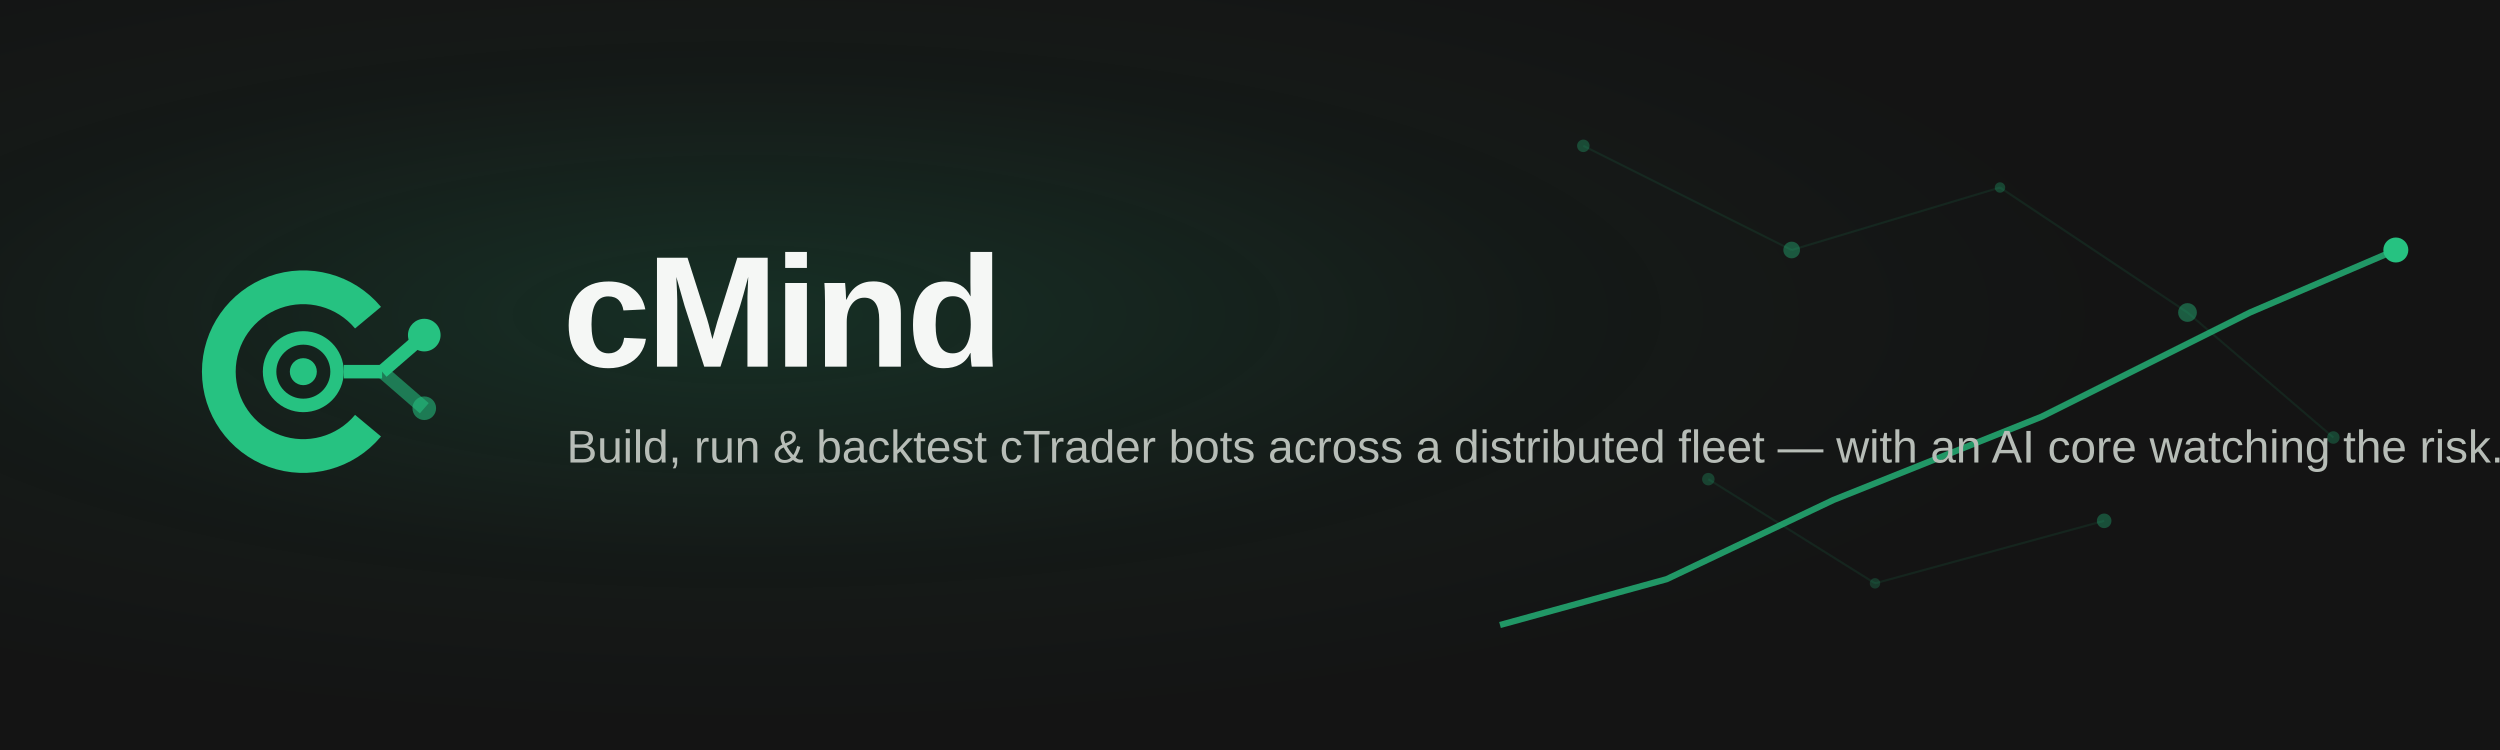
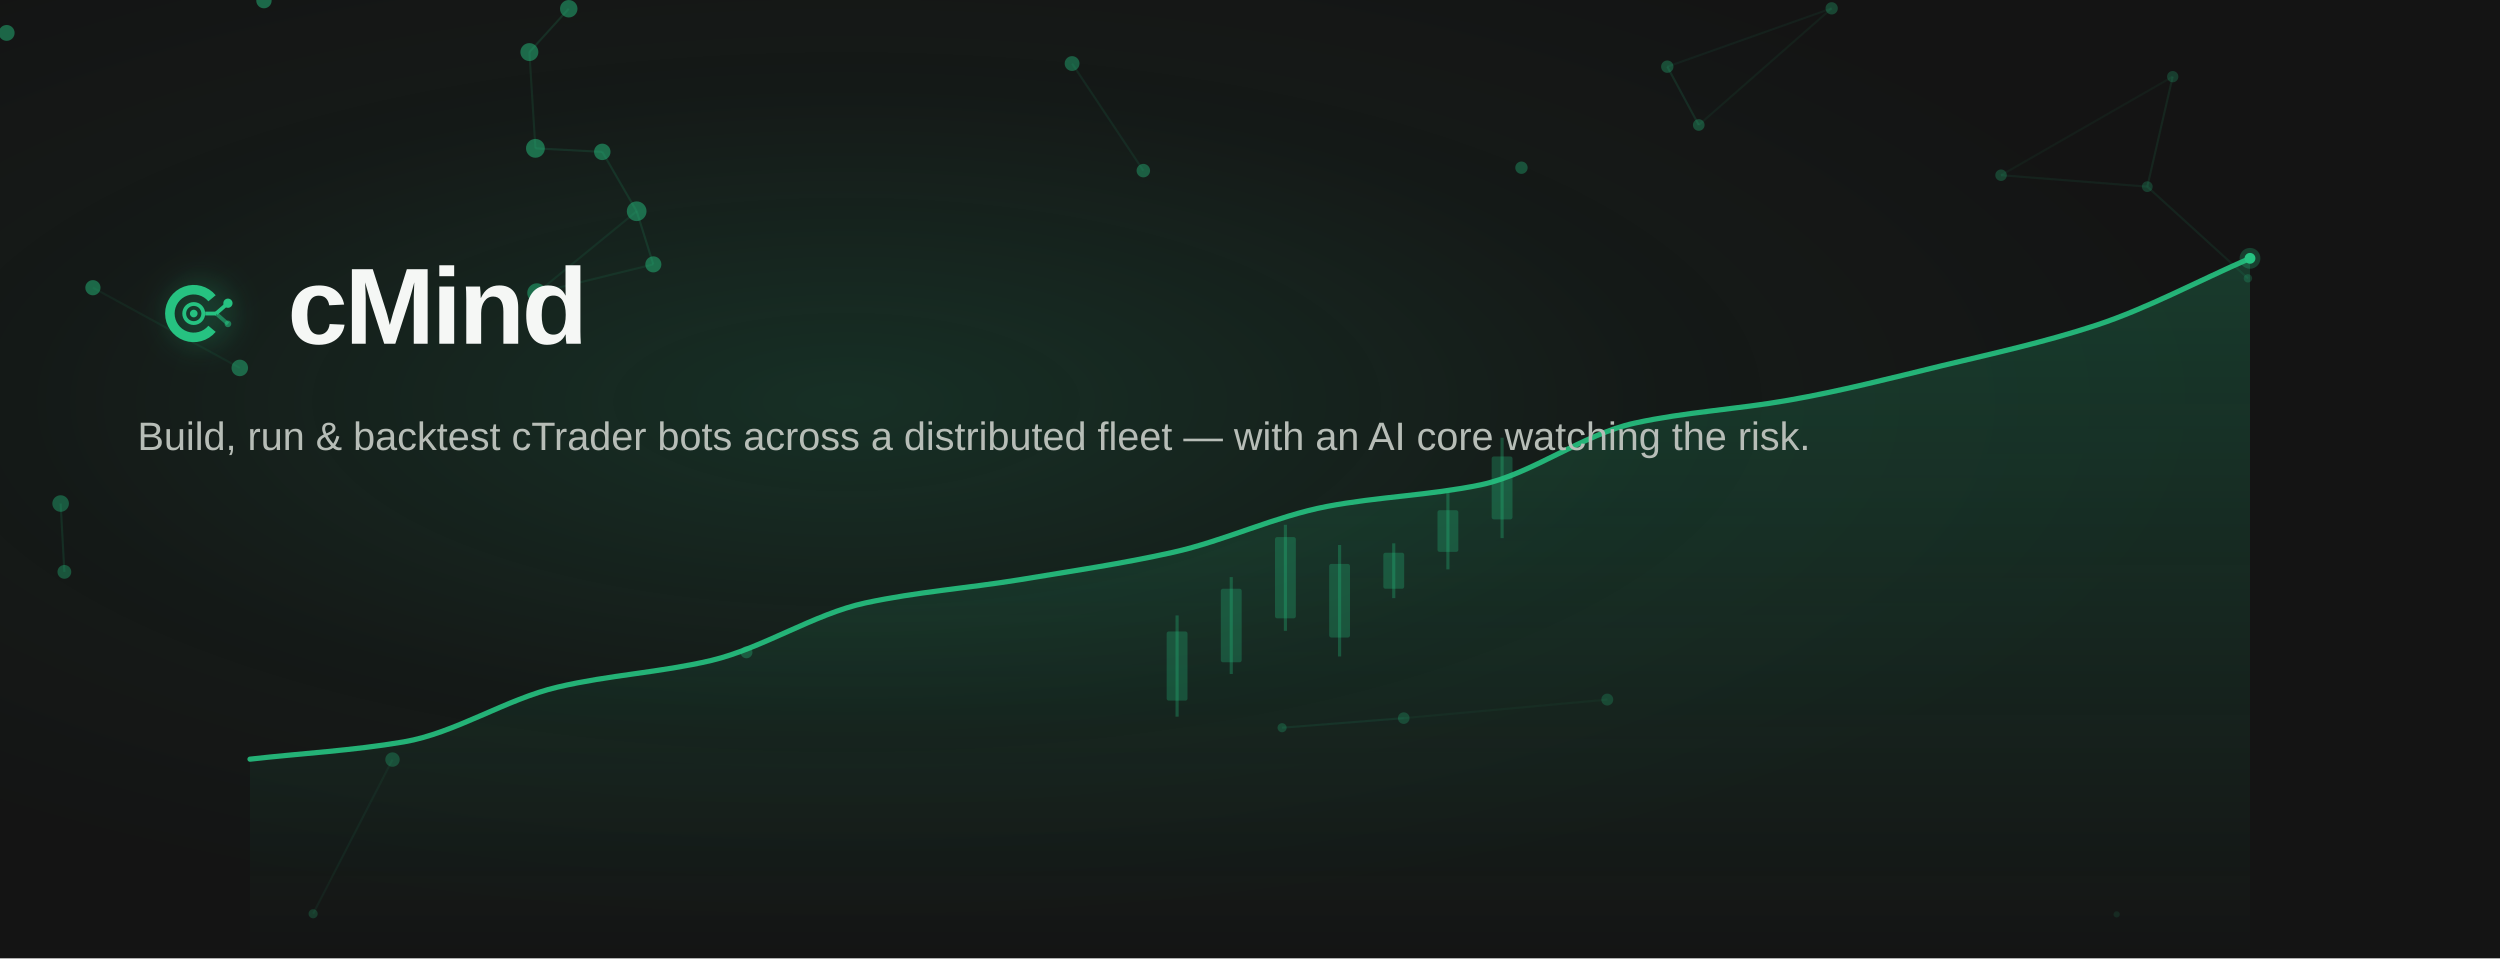
- <svg xmlns="http://www.w3.org/2000/svg" viewBox="0 0 1200 360" width="1200" height="360" role="img" aria-label="cMind">
+ <svg xmlns="http://www.w3.org/2000/svg" viewBox="0 0 1200 460" width="1200" height="460" role="img" aria-label="cMind — build, run &amp; backtest cTrader bots across a distributed fleet, with an AI core watching the risk.">
  <defs>
-     <radialGradient id="glow" cx="30%" cy="42%" r="55%">
+     <radialGradient id="rmGlow" cx="34%" cy="42%" r="55%">
      <stop offset="0%" stop-color="#26C281" stop-opacity="0.16" />
      <stop offset="60%" stop-color="#26C281" stop-opacity="0.03" />
      <stop offset="100%" stop-color="#26C281" stop-opacity="0" />
    </radialGradient>
    <linearGradient id="curveFill" x1="0" y1="0" x2="0" y2="1">
-       <stop offset="0%" stop-color="#26C281" stop-opacity="0.18" />
+       <stop offset="0%" stop-color="#26C281" stop-opacity="0.22" />
      <stop offset="100%" stop-color="#26C281" stop-opacity="0" />
    </linearGradient>
  </defs>
-   <rect width="1200" height="360" fill="#141414" />
-   <rect width="1200" height="360" fill="url(#glow)" />
-   <g stroke="#26C281" stroke-opacity="0.10">
-     <line x1="760" y1="70" x2="860" y2="120" />
-     <line x1="860" y1="120" x2="960" y2="90" />
-     <line x1="960" y1="90" x2="1050" y2="150" />
-     <line x1="820" y1="230" x2="900" y2="280" />
-     <line x1="900" y1="280" x2="1010" y2="250" />
-     <line x1="1050" y1="150" x2="1120" y2="210" />
+   <rect width="1200" height="460" fill="#141414" />
+   <rect width="1200" height="460" fill="url(#rmGlow)" />
+   <g stroke="#26C281">
+     <line x1="313.6" y1="126.9" x2="305.6" y2="101.4" stroke-opacity="0.138" />
+     <line x1="313.6" y1="126.9" x2="257.7" y2="140.6" stroke-opacity="0.102" />
+     <line x1="257.7" y1="140.6" x2="305.6" y2="101.4" stroke-opacity="0.097" />
+     <line x1="960.5" y1="84.1" x2="1030.7" y2="89.6" stroke-opacity="0.087" />
+     <line x1="960.5" y1="84.1" x2="1042.9" y2="36.8" stroke-opacity="0.057" />
+     <line x1="800.3" y1="32" x2="815.4" y2="60" stroke-opacity="0.132" />
+     <line x1="800.3" y1="32" x2="879.2" y2="4" stroke-opacity="0.071" />
+     <line x1="548.8" y1="81.9" x2="514.6" y2="30.5" stroke-opacity="0.097" />
+     <line x1="1042.9" y1="36.8" x2="1030.7" y2="89.6" stroke-opacity="0.106" />
+     <line x1="879.2" y1="4" x2="815.4" y2="60" stroke-opacity="0.069" />
+     <line x1="115.1" y1="176.6" x2="44.6" y2="138.1" stroke-opacity="0.075" />
+     <line x1="29.1" y1="241.7" x2="30.9" y2="274.5" stroke-opacity="0.131" />
+     <line x1="257" y1="71.2" x2="289.1" y2="72.9" stroke-opacity="0.132" />
+     <line x1="257" y1="71.2" x2="254.1" y2="25" stroke-opacity="0.115" />
+     <line x1="305.6" y1="101.4" x2="289.1" y2="72.9" stroke-opacity="0.131" />
+     <line x1="188.4" y1="364.6" x2="150.3" y2="438.6" stroke-opacity="0.071" />
+     <line x1="615.4" y1="349.3" x2="673.8" y2="344.7" stroke-opacity="0.101" />
+     <line x1="771.5" y1="335.8" x2="673.8" y2="344.7" stroke-opacity="0.054" />
+     <line x1="254.1" y1="25" x2="273" y2="4.2" stroke-opacity="0.137" />
+     <line x1="1030.7" y1="89.6" x2="1079" y2="133.6" stroke-opacity="0.093" />
  </g>
  <g fill="#26C281">
-     <circle cx="760" cy="70" r="3" fill-opacity="0.30" />
-     <circle cx="860" cy="120" r="4" fill-opacity="0.38" />
-     <circle cx="960" cy="90" r="2.5" fill-opacity="0.28" />
-     <circle cx="1050" cy="150" r="4.5" fill-opacity="0.42" />
-     <circle cx="820" cy="230" r="3" fill-opacity="0.26" />
-     <circle cx="900" cy="280" r="2.5" fill-opacity="0.22" />
-     <circle cx="1010" cy="250" r="3.5" fill-opacity="0.34" />
-     <circle cx="1120" cy="210" r="3" fill-opacity="0.28" />
+     <circle cx="313.6" cy="126.9" r="3.86" fill-opacity="0.47" />
+     <circle cx="257.7" cy="140.6" r="4.62" fill-opacity="0.47" />
+     <circle cx="960.5" cy="84.1" r="2.76" fill-opacity="0.27" />
+     <circle cx="800.3" cy="32" r="2.97" fill-opacity="0.32" />
+     <circle cx="548.8" cy="81.9" r="3.24" fill-opacity="0.4" />
+     <circle cx="1042.9" cy="36.8" r="2.71" fill-opacity="0.24" />
+     <circle cx="879.2" cy="4" r="2.95" fill-opacity="0.29" />
+     <circle cx="115.1" cy="176.6" r="3.97" fill-opacity="0.45" />
+     <circle cx="29.1" cy="241.7" r="3.98" fill-opacity="0.39" />
+     <circle cx="514.6" cy="30.5" r="3.56" fill-opacity="0.41" />
+     <circle cx="257" cy="71.2" r="4.52" fill-opacity="0.5" />
+     <circle cx="305.6" cy="101.4" r="4.73" fill-opacity="0.48" />
+     <circle cx="188.4" cy="364.6" r="3.46" fill-opacity="0.29" />
+     <circle cx="44.6" cy="138.1" r="3.65" fill-opacity="0.47" />
+     <circle cx="30.9" cy="274.5" r="3.31" fill-opacity="0.36" />
+     <circle cx="815.4" cy="60" r="2.8" fill-opacity="0.32" />
+     <circle cx="615.4" cy="349.3" r="2.18" fill-opacity="0.25" />
+     <circle cx="3.2" cy="15.8" r="3.81" fill-opacity="0.47" />
+     <circle cx="150.3" cy="438.6" r="2.19" fill-opacity="0.22" />
+     <circle cx="1016" cy="438.9" r="1.51" fill-opacity="0.11" />
+     <circle cx="126.7" cy="0.3" r="3.69" fill-opacity="0.48" />
+     <circle cx="771.5" cy="335.8" r="2.86" fill-opacity="0.23" />
+     <circle cx="289.1" cy="72.9" r="3.95" fill-opacity="0.49" />
+     <circle cx="358.3" cy="313.1" r="2.87" fill-opacity="0.32" />
+     <circle cx="254.1" cy="25" r="4.31" fill-opacity="0.48" />
+     <circle cx="273" cy="4.2" r="4.19" fill-opacity="0.47" />
+     <circle cx="1030.7" cy="89.6" r="2.58" fill-opacity="0.24" />
+     <circle cx="730.3" cy="80.5" r="2.97" fill-opacity="0.34" />
+     <circle cx="673.8" cy="344.7" r="2.78" fill-opacity="0.25" />
+     <circle cx="1079" cy="133.6" r="2.01" fill-opacity="0.22" />
  </g>
-   <polyline points="720,300 800,278 880,240 980,200 1080,150 1150,120" fill="none" stroke="#26C281" stroke-width="3" stroke-opacity="0.75" stroke-linejoin="round" />
-   <circle cx="1150" cy="120" r="6" fill="#26C281" />
-   <g transform="translate(70 92) scale(2.7)" fill="#26C281">
-     <path d="M39.5 22.4 A15 15 0 1 0 39.5 41.6" fill="none" stroke="#26C281" stroke-width="6" stroke-linecap="butt" />
-     <circle cx="28" cy="32" r="6" fill="none" stroke="#26C281" stroke-width="2.4" />
-     <circle cx="28" cy="32" r="2.4" />
-     <line x1="35.2" y1="32" x2="42" y2="32" stroke="#26C281" stroke-width="2.4" />
-     <line x1="42" y1="32" x2="49.5" y2="25.5" stroke="#26C281" stroke-width="2.4" />
-     <line x1="42" y1="32" x2="49.5" y2="38.5" stroke="#26C281" stroke-width="2.4" stroke-opacity="0.55" />
-     <circle cx="49.5" cy="25.5" r="2.9" />
-     <circle cx="49.5" cy="38.5" r="2.1" fill-opacity="0.55" />
+   <path d="M 120.0 364.4 C 144.6 361.6, 169.2 360.3, 193.8 356.1 C 218.5 351.9, 243.1 335.5, 267.7 329.8 C 292.3 324.0, 316.9 322.8, 341.5 317.0 C 366.2 311.1, 390.8 294.7, 415.4 289.4 C 440.0 284.1, 464.6 282.3, 489.2 278.3 C 513.8 274.2, 538.5 270.6, 563.1 265.1 C 587.7 259.6, 612.3 247.8, 636.9 243.1 C 661.5 238.4, 686.2 237.8, 710.8 232.7 C 735.4 227.5, 760.0 208.4, 784.6 203.1 C 809.2 197.7, 833.8 196.5, 858.5 192.1 C 883.1 187.8, 907.7 181.5, 932.3 175.5 C 956.9 169.6, 981.5 164.2, 1006.2 156.1 C 1030.8 148.0, 1055.4 134.7, 1080.0 124.0 L 1080.0 460 L 120.0 460 Z" fill="url(#curveFill)" stroke="none" />
+   <path d="M 120.0 364.4 C 144.6 361.6, 169.2 360.3, 193.8 356.1 C 218.5 351.9, 243.1 335.5, 267.7 329.8 C 292.3 324.0, 316.9 322.8, 341.5 317.0 C 366.2 311.1, 390.8 294.7, 415.4 289.4 C 440.0 284.1, 464.6 282.3, 489.2 278.3 C 513.8 274.2, 538.5 270.6, 563.1 265.1 C 587.7 259.6, 612.3 247.8, 636.9 243.1 C 661.5 238.4, 686.2 237.8, 710.8 232.7 C 735.4 227.5, 760.0 208.4, 784.6 203.1 C 809.2 197.7, 833.8 196.5, 858.5 192.1 C 883.1 187.8, 907.7 181.5, 932.3 175.5 C 956.9 169.6, 981.5 164.2, 1006.2 156.1 C 1030.8 148.0, 1055.4 134.7, 1080.0 124.0" fill="none" stroke="#26C281" stroke-width="2.5" stroke-linecap="round" stroke-opacity="0.9" />
+   <circle cx="1080" cy="124" r="5" fill="#26C281" fill-opacity="0.25" />
+   <circle cx="1080" cy="124" r="2.6" fill="#26C281" />
+   <g>
+     <line x1="565" y1="295.4" x2="565" y2="344.0" stroke="#26C281" stroke-width="1.5" stroke-opacity="0.30" />
+     <rect x="560" y="303.1" width="10" height="33.2" rx="1" fill="#26C281" fill-opacity="0.28" />
+     <line x1="591" y1="277.0" x2="591" y2="323.5" stroke="#26C281" stroke-width="1.5" stroke-opacity="0.30" />
+     <rect x="586" y="282.6" width="10" height="35.3" rx="1" fill="#26C281" fill-opacity="0.28" />
+     <line x1="617" y1="251.9" x2="617" y2="302.8" stroke="#26C281" stroke-width="1.5" stroke-opacity="0.30" />
+     <rect x="612" y="257.8" width="10" height="39" rx="1" fill="#26C281" fill-opacity="0.28" />
+     <line x1="643" y1="261.6" x2="643" y2="315.1" stroke="#26C281" stroke-width="1.5" stroke-opacity="0.30" />
+     <rect x="638" y="270.7" width="10" height="35.3" rx="1" fill="#26C281" fill-opacity="0.28" />
+     <line x1="669" y1="260.8" x2="669" y2="287.1" stroke="#26C281" stroke-width="1.5" stroke-opacity="0.30" />
+     <rect x="664" y="265.3" width="10" height="17.3" rx="1" fill="#26C281" fill-opacity="0.28" />
+     <line x1="695" y1="236.5" x2="695" y2="273.3" stroke="#26C281" stroke-width="1.5" stroke-opacity="0.30" />
+     <rect x="690" y="244.9" width="10" height="20" rx="1" fill="#26C281" fill-opacity="0.28" />
+     <line x1="721" y1="210.1" x2="721" y2="258.3" stroke="#26C281" stroke-width="1.5" stroke-opacity="0.30" />
+     <rect x="716" y="219.1" width="10" height="30.2" rx="1" fill="#26C281" fill-opacity="0.28" />
  </g>
-   <text x="270" y="176" font-family="'Space Grotesk','Segoe UI',Arial,sans-serif" font-size="76" font-weight="600" letter-spacing="-2" fill="#F5F7F5">cMind</text>
-   <text x="272" y="222" font-family="'Space Grotesk','Segoe UI',Arial,sans-serif" font-size="22" font-weight="400" fill="#B7BDB7">Build, run &amp; backtest cTrader bots across a distributed fleet — with an AI core watching the risk.</text>
+   <g transform="translate(64 150)">
+     <svg x="0" y="-24" width="58" height="49" viewBox="0 0 76 64" style="color:#26C281;overflow:visible">
+       <circle cx="42" cy="32" r="22" fill="#26C281" opacity="0.18" style="filter:blur(8px)" />
+       <g transform="translate(6 0)" fill="currentColor">
+         <path d="M43.5 22.4 A15 15 0 1 0 43.5 41.6" fill="none" stroke="currentColor" stroke-width="6" stroke-linecap="butt" />
+         <circle cx="32" cy="32" r="6" fill="none" stroke="currentColor" stroke-width="2.4" />
+         <circle cx="32" cy="32" r="2.4" />
+         <line x1="39.2" y1="32" x2="46" y2="32" stroke="currentColor" stroke-width="2.4" />
+         <line x1="46" y1="32" x2="53.5" y2="25.5" stroke="currentColor" stroke-width="2.4" />
+         <line x1="46" y1="32" x2="53.5" y2="38.5" stroke="currentColor" stroke-width="2.4" stroke-opacity="0.55" />
+         <circle cx="53.5" cy="25.5" r="2.9" />
+         <circle cx="53.5" cy="38.5" r="2.1" fill-opacity="0.55" />
+       </g>
+     </svg>
+     <text x="74" y="15" font-family="'Space Grotesk','Segoe UI',Arial,sans-serif" font-size="52" font-weight="600" letter-spacing="-1.5" fill="#F5F7F5">cMind</text>
+     <text x="2" y="66" font-family="'Space Grotesk','Segoe UI',Arial,sans-serif" font-size="19" font-weight="400" fill="#B7BDB7">Build, run &amp; backtest cTrader bots across a distributed fleet — with an AI core watching the risk.</text>
+   </g>
</svg>
